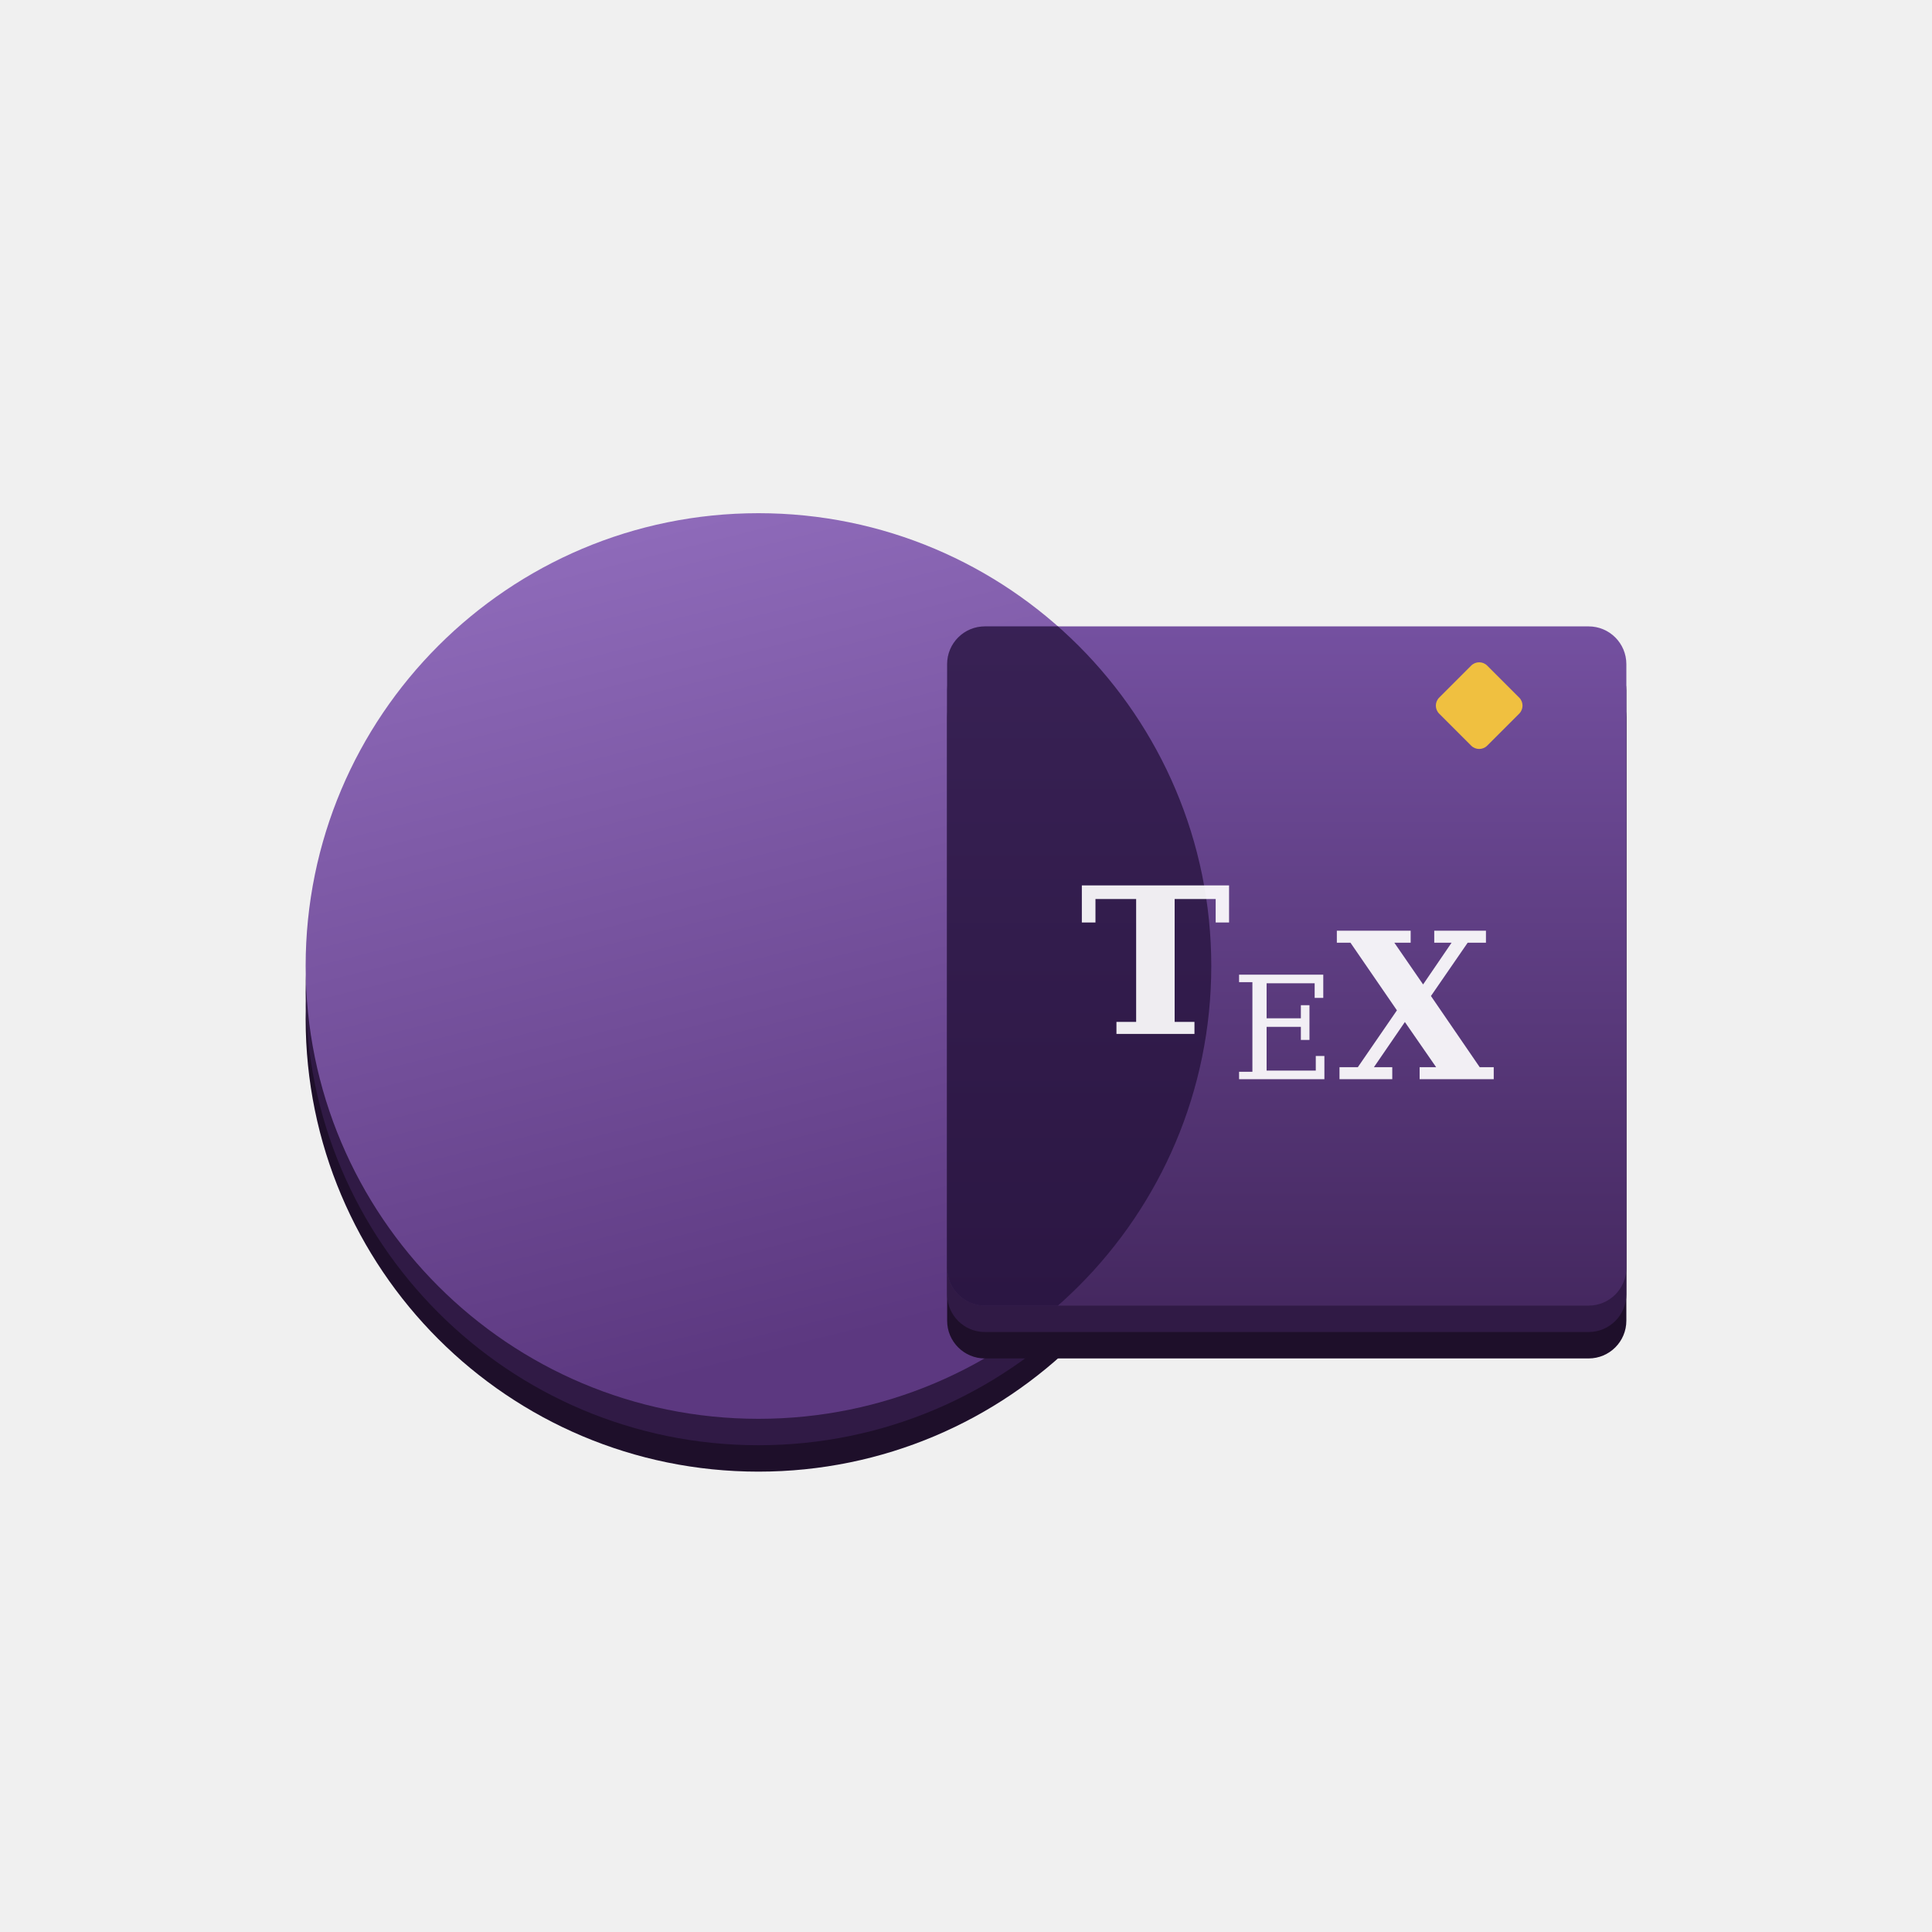
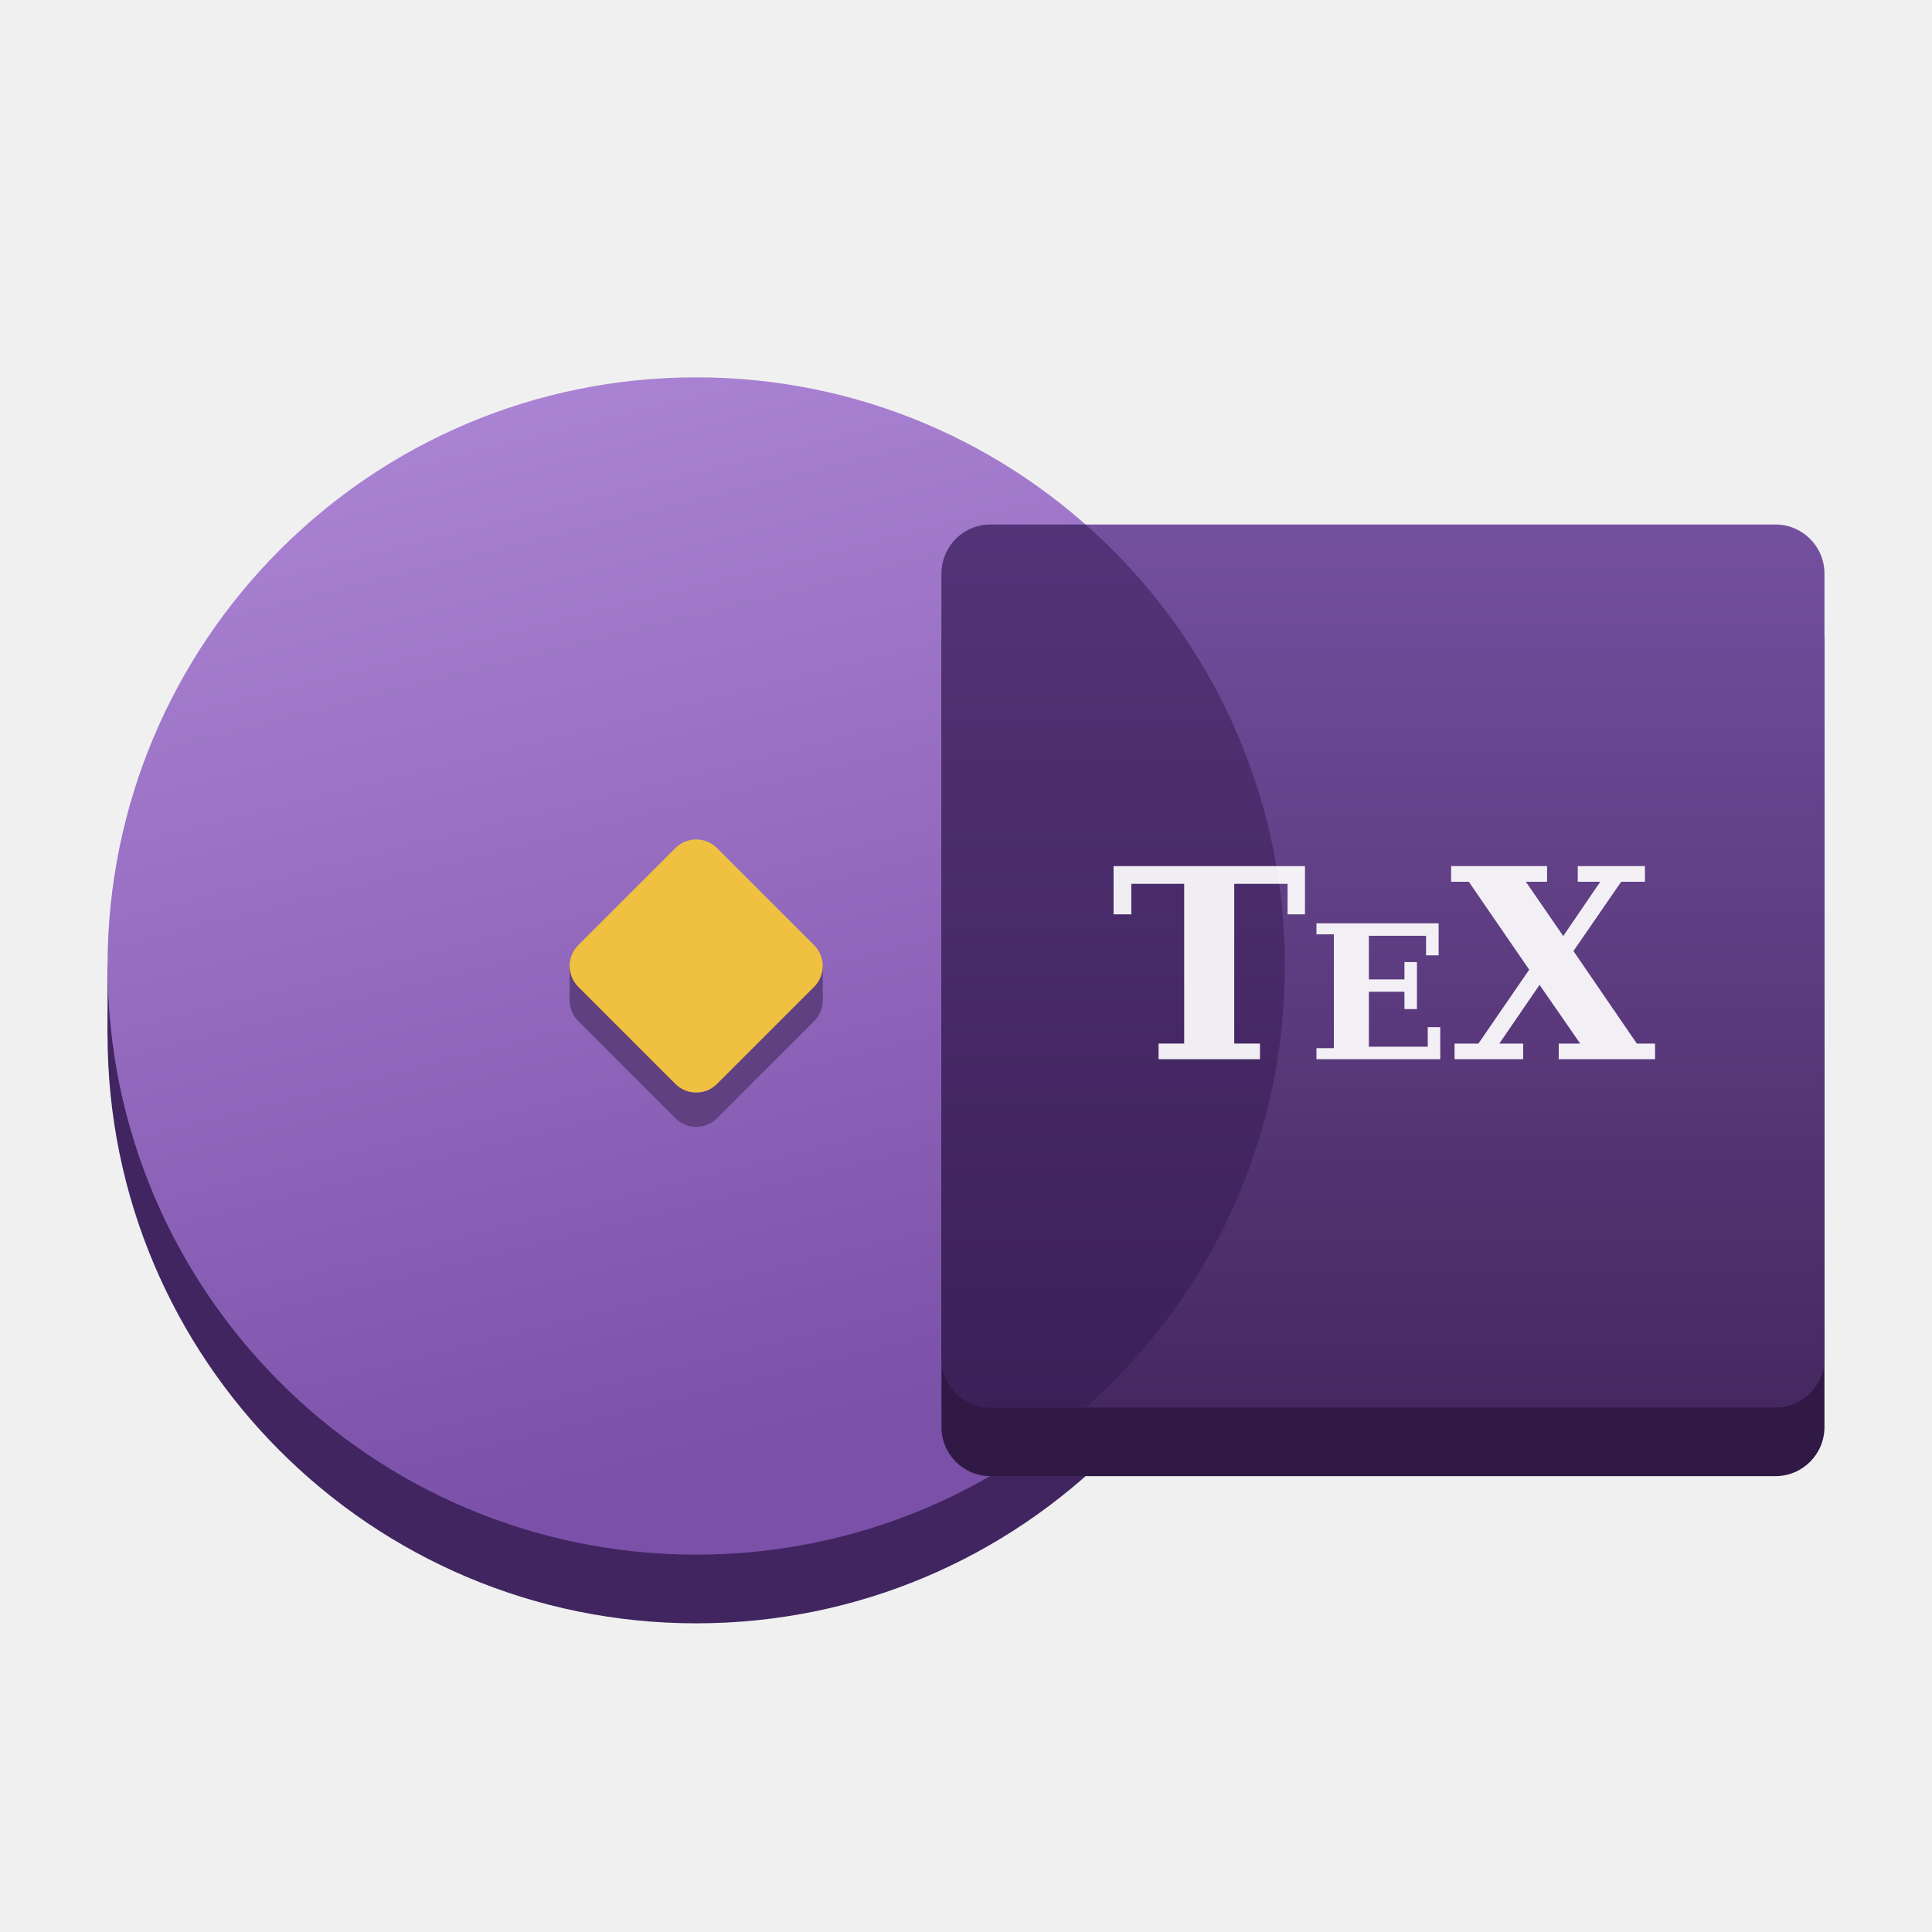
<svg xmlns="http://www.w3.org/2000/svg" width="512" height="512" viewBox="0 0 512 512" version="1.1">
  <defs>
    <linearGradient id="circGrad" x1="0" y1="0" x2="0.25" y2="1">
-       <stop offset="0" stop-color="#9470c0" />
-       <stop offset="1" stop-color="#5c3880" />
+       <stop offset="0" stop-color="#b088d8" />
+       <stop offset="1" stop-color="#7a50a8" />
    </linearGradient>
    <linearGradient id="sqGrad" x1="0" y1="0" x2="0" y2="1">
      <stop offset="0" stop-color="#7450a0" />
      <stop offset="1" stop-color="#452860" />
    </linearGradient>
    <linearGradient id="hl" x1="0" y1="0" x2="1" y2="0">
      <stop offset="0%" stop-color="#c0a0e8" stop-opacity="0" />
      <stop offset="50%" stop-color="#c0a0e8" stop-opacity="0.5" />
      <stop offset="100%" stop-color="#c0a0e8" stop-opacity="0" />
    </linearGradient>
    <clipPath id="circClip">
      <circle cx="201" cy="256" r="120" />
    </clipPath>
    <clipPath id="sqClip">
      <rect x="251" y="166" width="180" height="180" rx="10" ry="10" />
    </clipPath>
  </defs>
-   <circle cx="201" cy="270" r="120" fill="#1e0f2a" />
-   <circle cx="201" cy="263" r="120" fill="#301a45" />
-   <circle cx="201" cy="256" r="120" fill="url(#circGrad)" />
-   <rect x="251" y="180" width="180" height="180" rx="10" ry="10" fill="#1e0f2a" />
-   <rect x="251" y="173" width="180" height="180" rx="10" ry="10" fill="#301a45" />
-   <rect x="251" y="166" width="180" height="180" rx="10" ry="10" fill="url(#sqGrad)" />
-   <g clip-path="url(#circClip)">
-     <rect x="251" y="166" width="180" height="180" rx="10" ry="10" fill="#221038" fill-opacity="0.72" />
+   <g transform="translate(256,256) scale(1.3) translate(-256,-256)">
+     <circle cx="201" cy="270" r="120" fill="#402560" />
+     <rect x="81" y="256" width="240" height="14" fill="#402560" />
+     <circle cx="201" cy="256" r="120" fill="url(#circGrad)" />
+     <rect x="251" y="180" width="180" height="180" rx="10" ry="10" fill="#301a45" />
+     <rect x="251" y="166" width="180" height="180" rx="10" ry="10" fill="url(#sqGrad)" />
+     <g clip-path="url(#circClip)">
+       <rect x="251" y="166" width="180" height="180" rx="10" ry="10" fill="#321850" fill-opacity="0.5" />
+     </g>
+     <rect x="181" y="243" width="40" height="40" rx="6" ry="6" fill="#604080" transform="rotate(45,201,263)" />
+     <rect x="175.201" y="256" width="51.598" height="7" fill="#604080" />
+     <rect x="181" y="236" width="40" height="40" rx="6" ry="6" fill="#f0c040" transform="rotate(45,201,256)" />
+     <text x="341" y="275" fill="white" fill-opacity="0.92" font-family="'STIX Two Text', 'DejaVu Serif', 'Noto Serif', serif" font-size="54" font-weight="bold" text-anchor="middle">
+     T<tspan font-size="38">E</tspan>X
+   </text>
  </g>
-   <rect x="383" y="178" width="18" height="18" rx="3" ry="3" fill="#f0c040" transform="rotate(45,392,187)" />
-   <text x="341" y="274" fill="white" fill-opacity="0.92" font-family="'STIX Two Text', 'DejaVu Serif', 'Noto Serif', serif" font-size="54" font-weight="bold" text-anchor="middle">
-     T<tspan dy="12" font-size="38" font-weight="normal">E</tspan>X
-   </text>
</svg>
